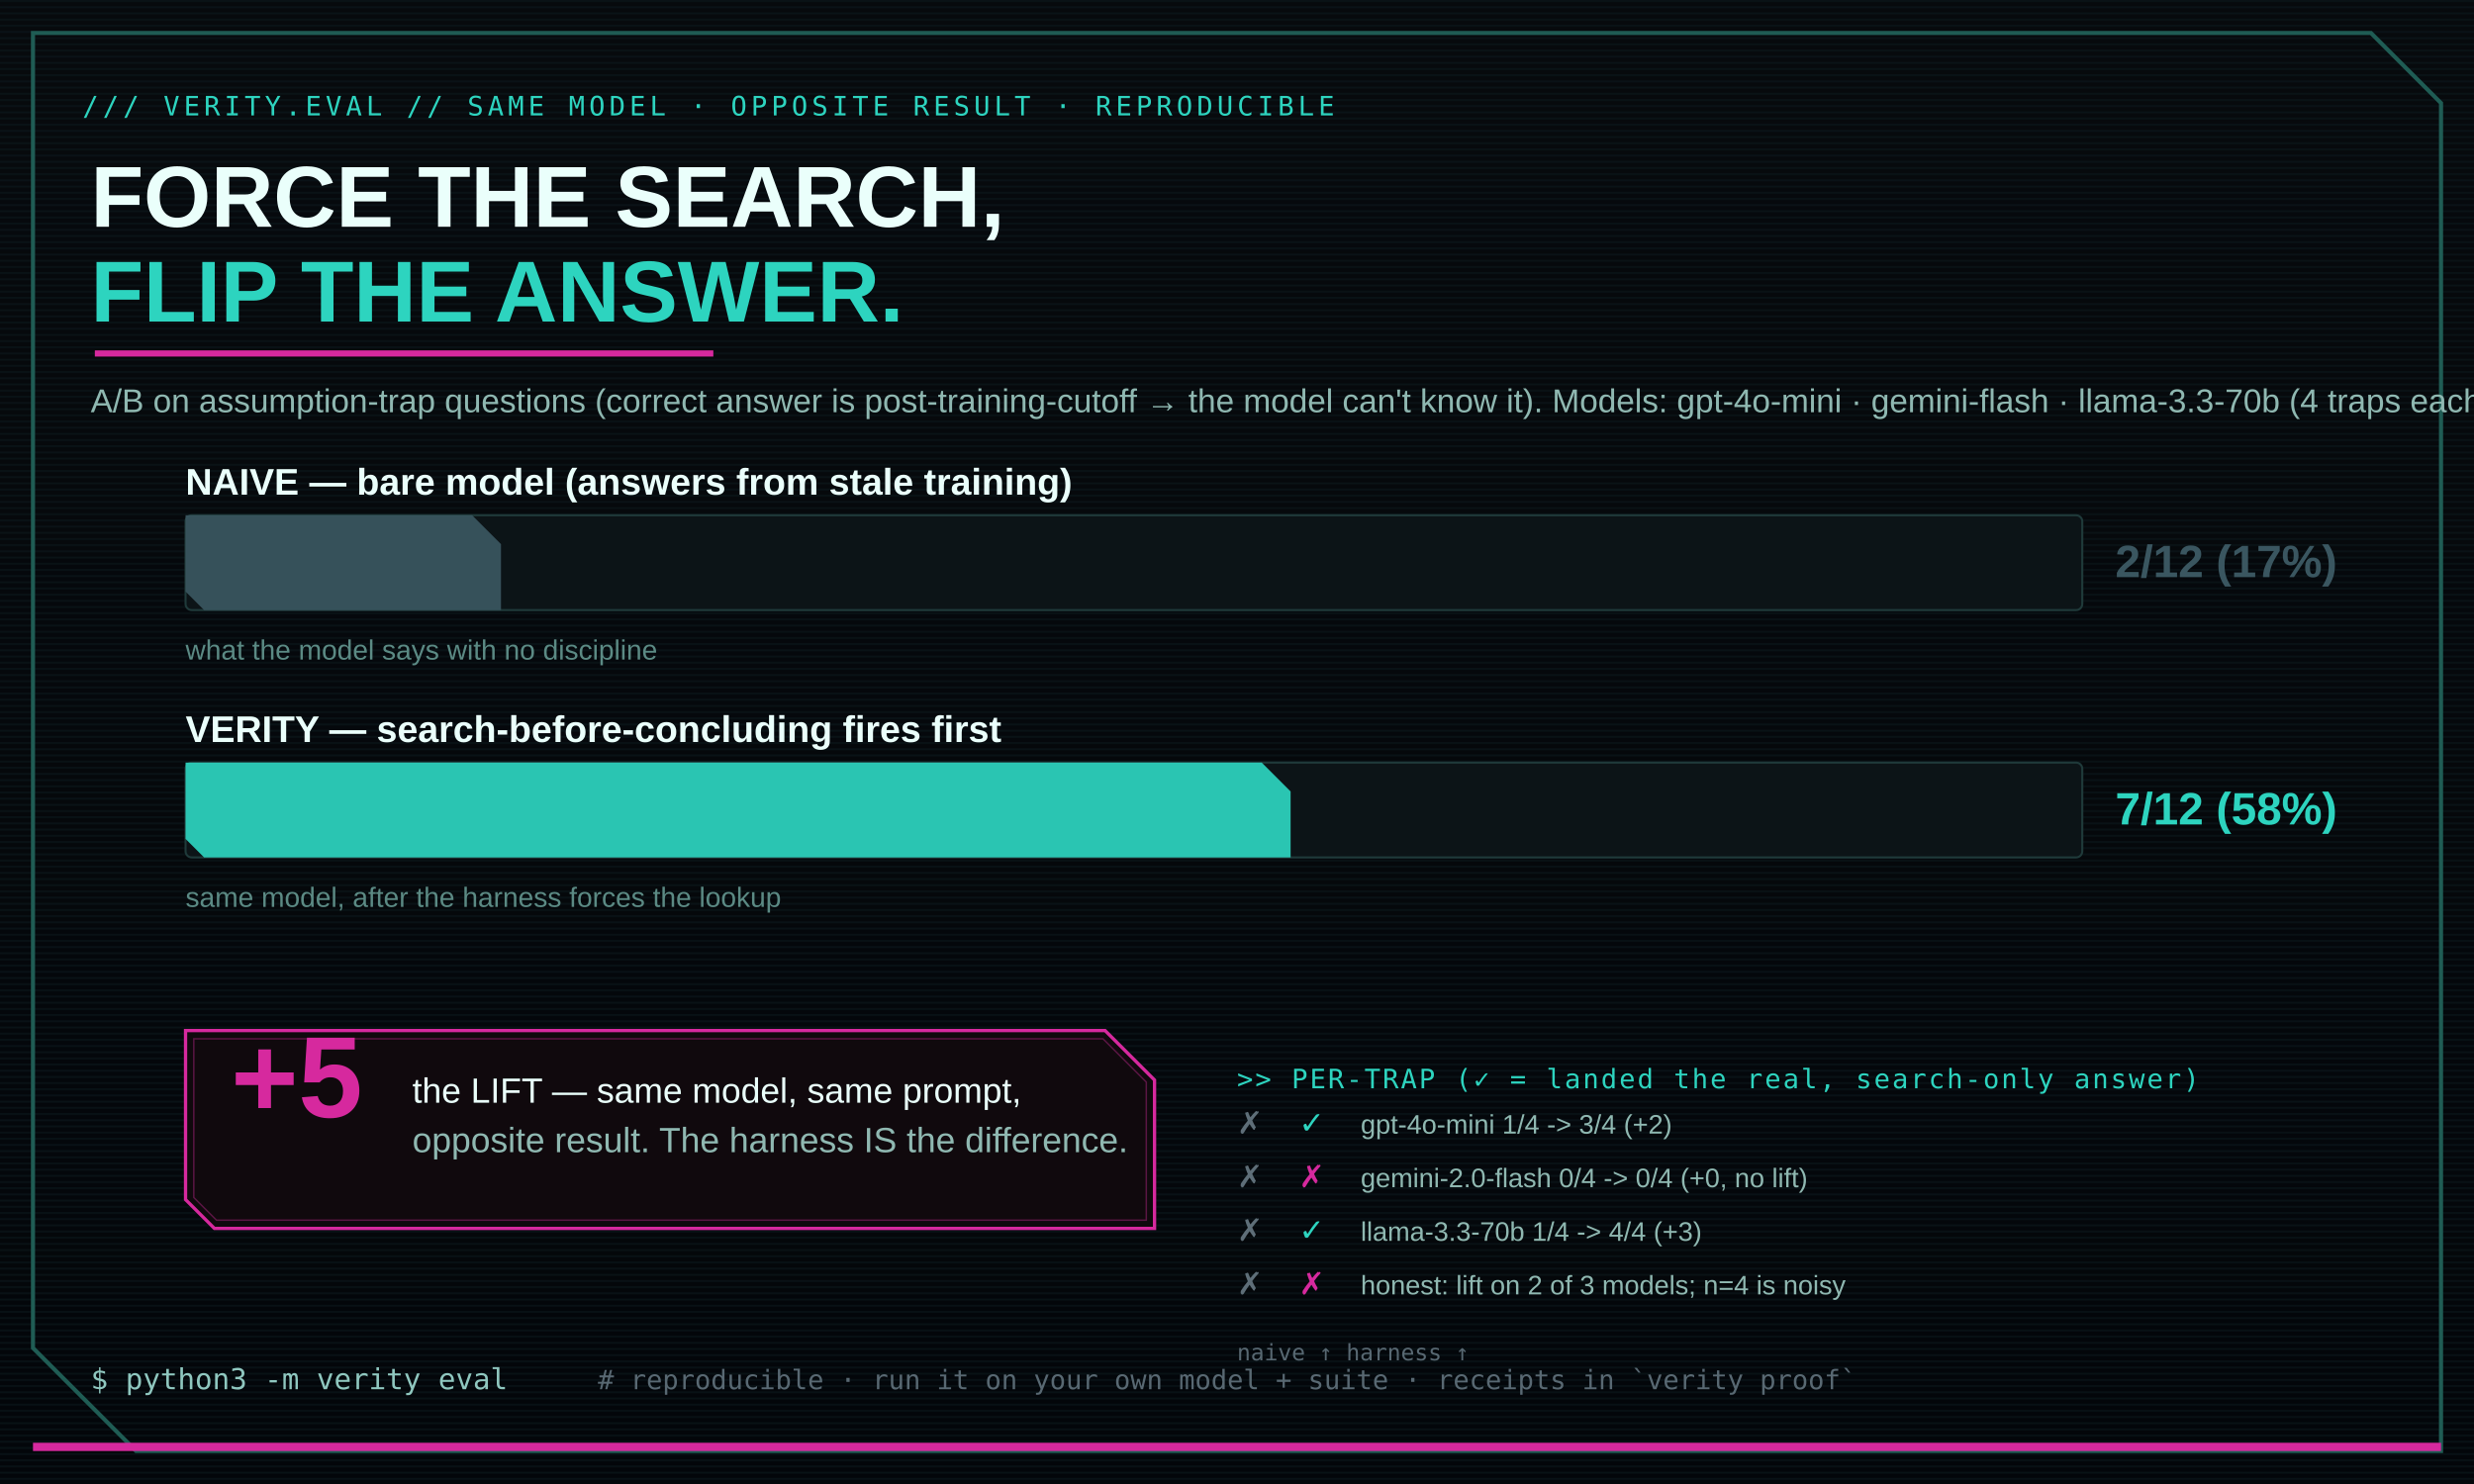
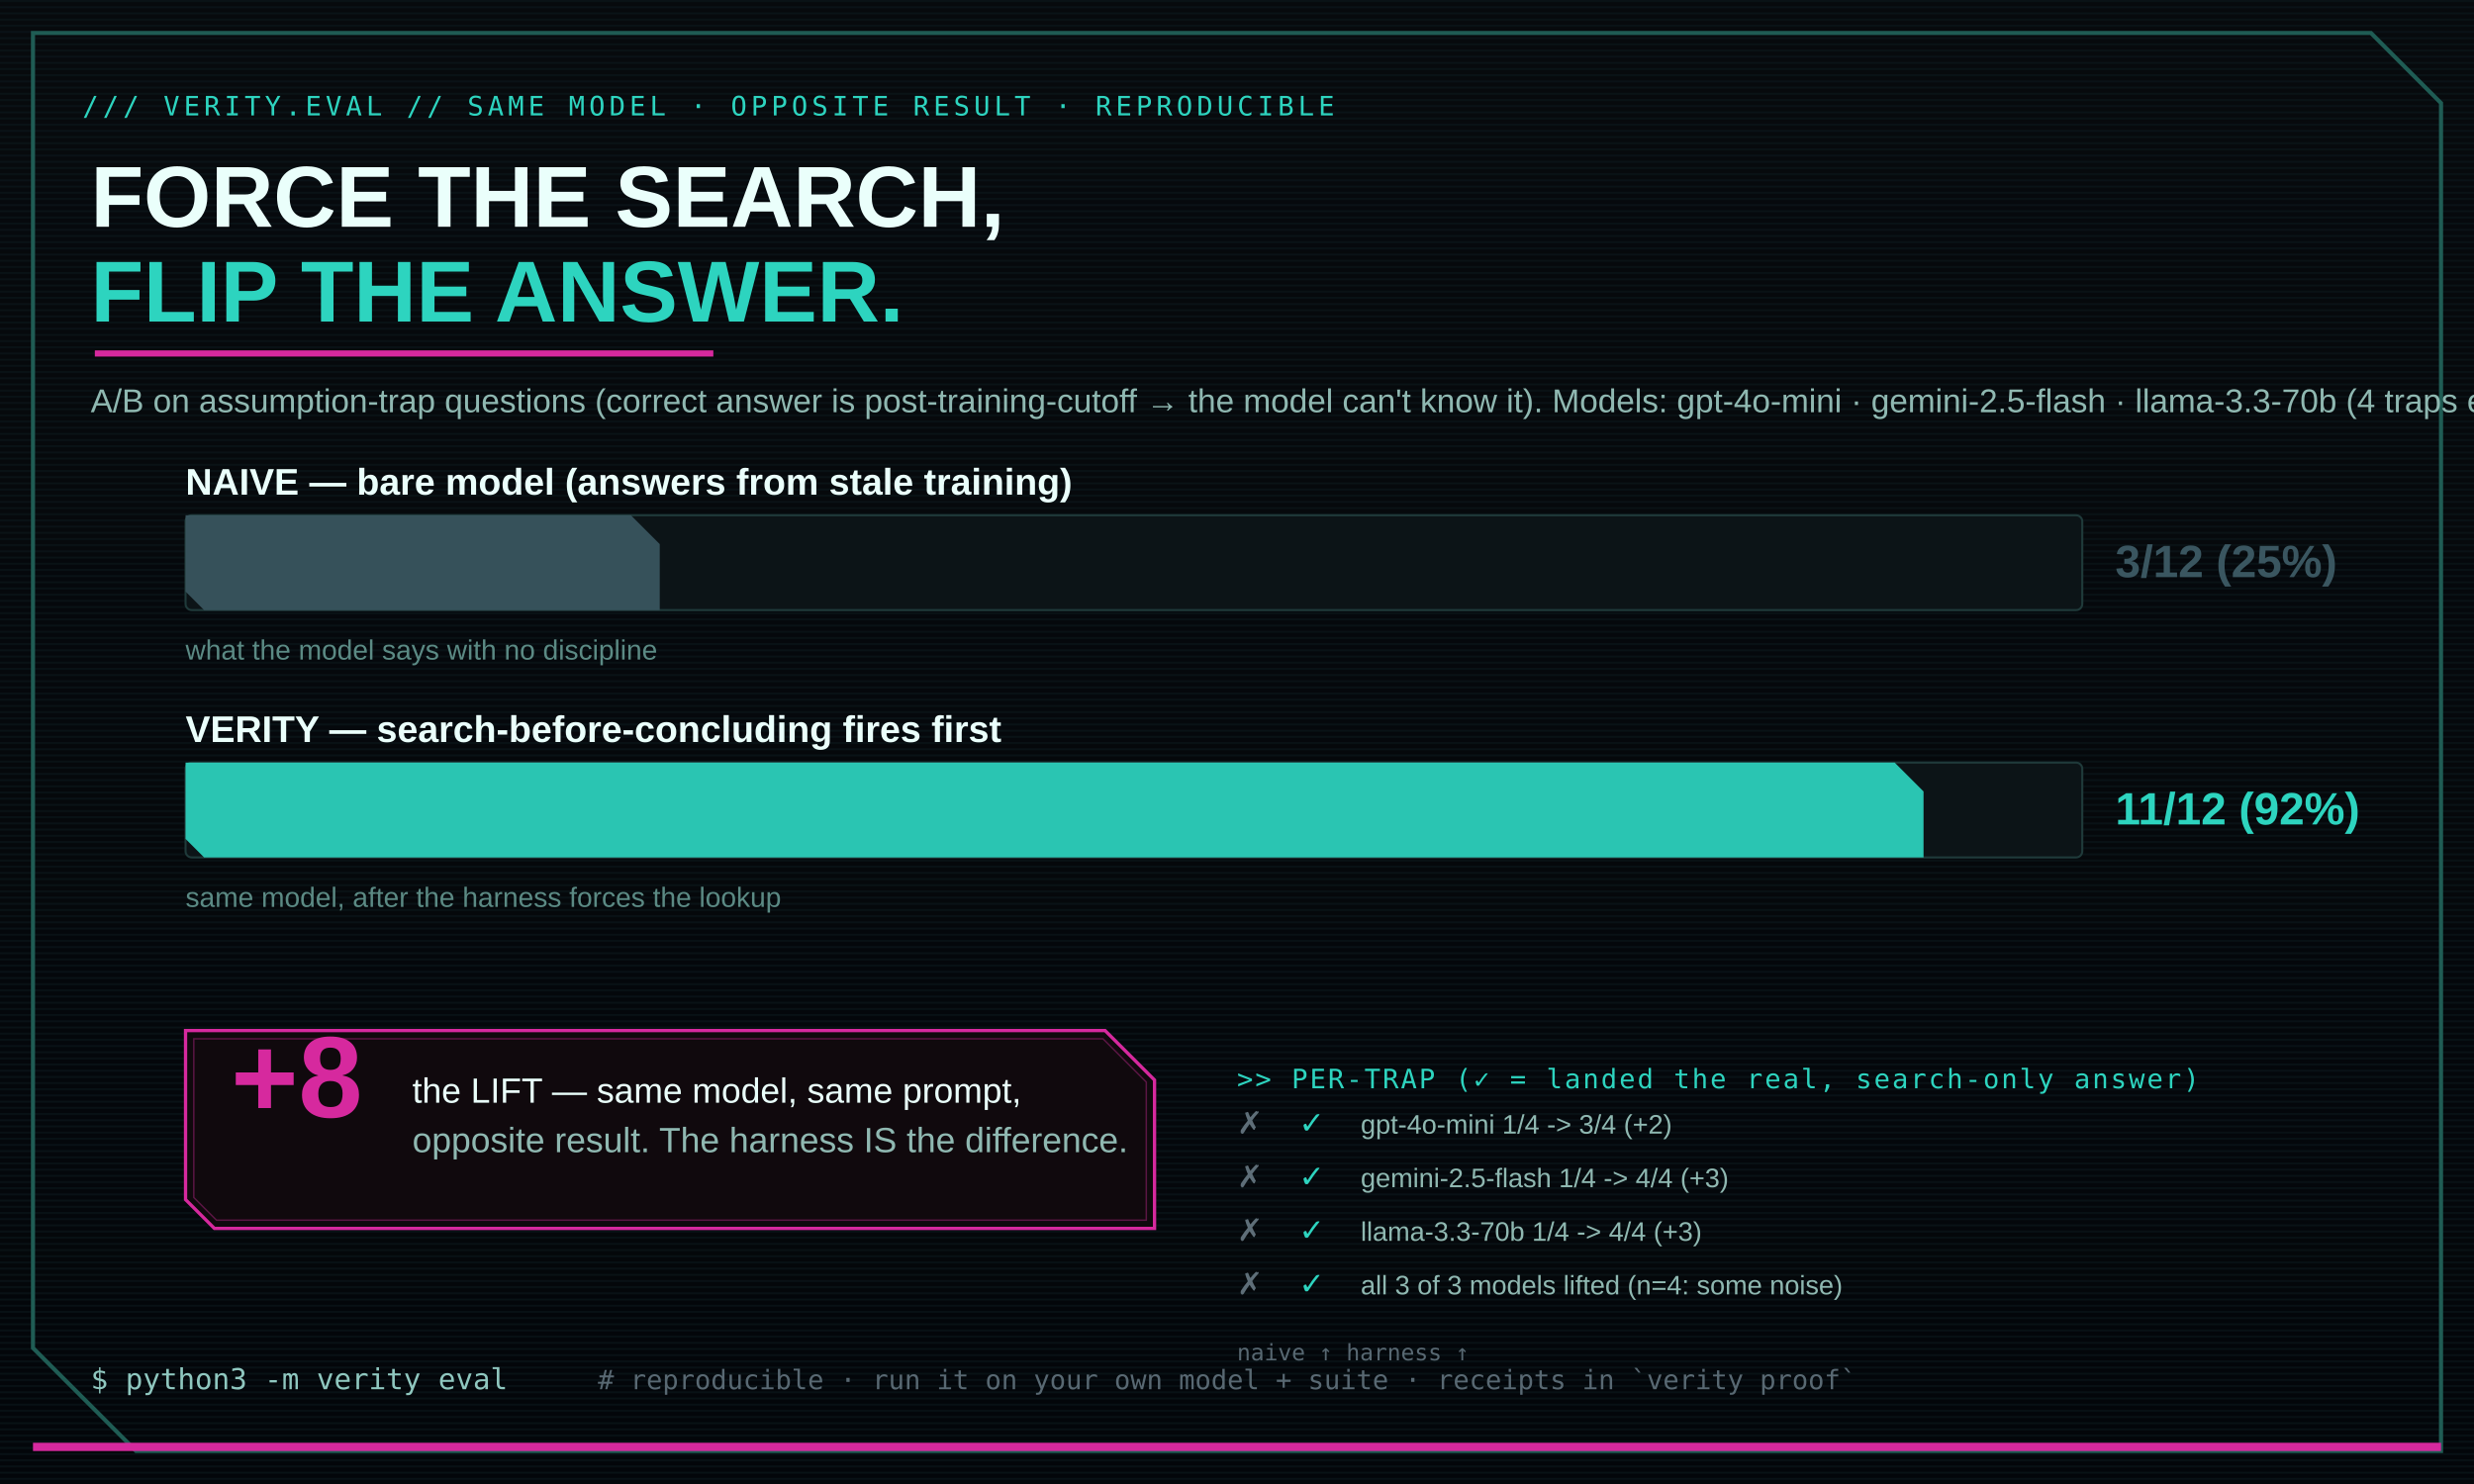
<svg xmlns="http://www.w3.org/2000/svg" viewBox="0 0 1200 720" font-family="'Arial Narrow','Helvetica Neue',Arial,sans-serif" role="img" aria-label="VERITY eval A/B result">
  <defs>
    <linearGradient id="bg" x1="0" y1="0" x2="0" y2="1">
      <stop offset="0" stop-color="#070a0d" />
      <stop offset="1" stop-color="#03060a" />
    </linearGradient>
    <pattern id="scan" width="3" height="3" patternUnits="userSpaceOnUse">
      <rect width="3" height="1" fill="#0c1a1d" opacity="0.5" />
    </pattern>
    <style>.mono{font-family:'SF Mono','Menlo',monospace} .hv{font-family:'Arial Black',Arial,sans-serif;font-weight:900} .nar{font-family:'Arial Narrow',Arial,sans-serif}</style>
  </defs>
  <rect width="1200" height="720" fill="url(#bg)" />
  <rect width="1200" height="720" fill="url(#scan)" />
  <path d="M16,16 H1150 L1184,50 V704 H66 L16,654 Z" fill="none" stroke="#1f5c54" stroke-width="2" />
  <text x="40" y="56" class="mono" font-size="13" fill="#2dd4bf" text-anchor="start" letter-spacing="2">/// VERITY.EVAL // SAME MODEL · OPPOSITE RESULT · REPRODUCIBLE</text>
  <text x="44" y="110" class="hv" font-size="42" fill="#eafffb" text-anchor="start">FORCE THE SEARCH,</text>
  <text x="44" y="156" class="hv" font-size="42" fill="#2dd4bf" text-anchor="start">FLIP THE ANSWER.</text>
  <rect x="46" y="170" width="300" height="3" fill="#d6299e" />
-   <text x="44" y="200" class="nar" font-size="16" fill="#8fb8b1" text-anchor="start">A/B on assumption-trap questions (correct answer is post-training-cutoff → the model can't know it). Models: gpt-4o-mini · gemini-flash · llama-3.3-70b (4 traps each). Same model + same prompts each — only change: the harness forces a live search first.</text>
+   <text x="44" y="200" class="nar" font-size="16" fill="#8fb8b1" text-anchor="start">A/B on assumption-trap questions (correct answer is post-training-cutoff → the model can't know it). Models: gpt-4o-mini · gemini-2.5-flash · llama-3.3-70b (4 traps each). Same model + same prompts each — only change: the harness forces a live search first.</text>
  <text x="90" y="240" class="hv" font-size="18" fill="#eafffb" text-anchor="start">NAIVE — bare model (answers from stale training)</text>
  <rect x="90" y="250" width="920" height="46" rx="3" fill="#0c1417" stroke="#1f3a3a" />
-   <path d="M90,250 L229,250 L243,264 L243,296 L99,296 L90,287 Z" fill="#3a5660" opacity="0.92" />
-   <text x="1026" y="280" class="hv" font-size="22" fill="#3a5660" text-anchor="start">2/12  (17%)</text>
+   <path d="M90,250 L306,250 L320,264 L320,296 L99,296 L90,287 Z" fill="#3a5660" opacity="0.92" />
+   <text x="1026" y="280" class="hv" font-size="22" fill="#3a5660" text-anchor="start">3/12  (25%)</text>
  <text x="90" y="320" class="nar" font-size="13.5" fill="#5b8a84" text-anchor="start">what the model says with no discipline</text>
  <text x="90" y="360" class="hv" font-size="18" fill="#eafffb" text-anchor="start">VERITY — search-before-concluding fires first</text>
  <rect x="90" y="370" width="920" height="46" rx="3" fill="#0c1417" stroke="#1f3a3a" />
-   <path d="M90,370 L612,370 L626,384 L626,416 L99,416 L90,407 Z" fill="#2dd4bf" opacity="0.92" />
-   <text x="1026" y="400" class="hv" font-size="22" fill="#2dd4bf" text-anchor="start">7/12  (58%)</text>
+   <path d="M90,370 L919,370 L933,384 L933,416 L99,416 L90,407 Z" fill="#2dd4bf" opacity="0.92" />
+   <text x="1026" y="400" class="hv" font-size="22" fill="#2dd4bf" text-anchor="start">11/12  (92%)</text>
  <text x="90" y="440" class="nar" font-size="13.5" fill="#5b8a84" text-anchor="start">same model, after the harness forces the lookup</text>
  <path d="M90,500 L536,500 L560,524 L560,596 L104,596 L90,582 Z" fill="#10090d" stroke="#d6299e" stroke-width="1.6" />
  <path d="M94,504 L535,504 L556,525 L556,592 L105,592 L94,581 Z" fill="none" stroke="#d6299e" stroke-width="0.7" opacity="0.38" />
-   <text x="112" y="542" class="hv" font-size="56" fill="#d6299e" text-anchor="start">+5</text>
+   <text x="112" y="542" class="hv" font-size="56" fill="#d6299e" text-anchor="start">+8</text>
  <text x="200" y="535" class="nar" font-size="17" fill="#eafffb" text-anchor="start">the LIFT — same model, same prompt,</text>
  <text x="200" y="559" class="nar" font-size="17" fill="#8fb8b1" text-anchor="start">opposite result. The harness IS the difference.</text>
  <text x="600" y="528" class="mono" font-size="13" fill="#2dd4bf" text-anchor="start" letter-spacing="1">&gt;&gt; PER-TRAP (✓ = landed the real, search-only answer)</text>
  <text x="600" y="550" class="hv" font-size="15" fill="#5e6e78" text-anchor="start">✗</text>
  <text x="630" y="550" class="hv" font-size="15" fill="#2dd4bf" text-anchor="start">✓</text>
  <text x="660" y="550" class="nar" font-size="13" fill="#8fb8b1" text-anchor="start">gpt-4o-mini      1/4 -&gt; 3/4   (+2)</text>
  <text x="600" y="576" class="hv" font-size="15" fill="#5e6e78" text-anchor="start">✗</text>
-   <text x="630" y="576" class="hv" font-size="15" fill="#d6299e" text-anchor="start">✗</text>
-   <text x="660" y="576" class="nar" font-size="13" fill="#8fb8b1" text-anchor="start">gemini-2.0-flash 0/4 -&gt; 0/4   (+0, no lift)</text>
+   <text x="630" y="576" class="hv" font-size="15" fill="#2dd4bf" text-anchor="start">✓</text>
+   <text x="660" y="576" class="nar" font-size="13" fill="#8fb8b1" text-anchor="start">gemini-2.5-flash 1/4 -&gt; 4/4   (+3)</text>
  <text x="600" y="602" class="hv" font-size="15" fill="#5e6e78" text-anchor="start">✗</text>
  <text x="630" y="602" class="hv" font-size="15" fill="#2dd4bf" text-anchor="start">✓</text>
  <text x="660" y="602" class="nar" font-size="13" fill="#8fb8b1" text-anchor="start">llama-3.3-70b    1/4 -&gt; 4/4   (+3)</text>
  <text x="600" y="628" class="hv" font-size="15" fill="#5e6e78" text-anchor="start">✗</text>
-   <text x="630" y="628" class="hv" font-size="15" fill="#d6299e" text-anchor="start">✗</text>
-   <text x="660" y="628" class="nar" font-size="13" fill="#8fb8b1" text-anchor="start">honest: lift on 2 of 3 models; n=4 is noisy</text>
+   <text x="630" y="628" class="hv" font-size="15" fill="#2dd4bf" text-anchor="start">✓</text>
+   <text x="660" y="628" class="nar" font-size="13" fill="#8fb8b1" text-anchor="start">all 3 of 3 models lifted (n=4: some noise)</text>
  <text x="600" y="660" class="mono" font-size="11" fill="#586872" text-anchor="start">naive ↑   harness ↑</text>
  <text x="44" y="674" class="mono" font-size="14" fill="#8fc7bf" text-anchor="start">$ python3 -m verity eval    </text>
  <text x="290" y="674" class="mono" font-size="13" fill="#586872" text-anchor="start"># reproducible · run it on your own model + suite · receipts in `verity proof`</text>
  <rect x="16" y="700" width="1168" height="4" fill="#d6299e" />
</svg>
